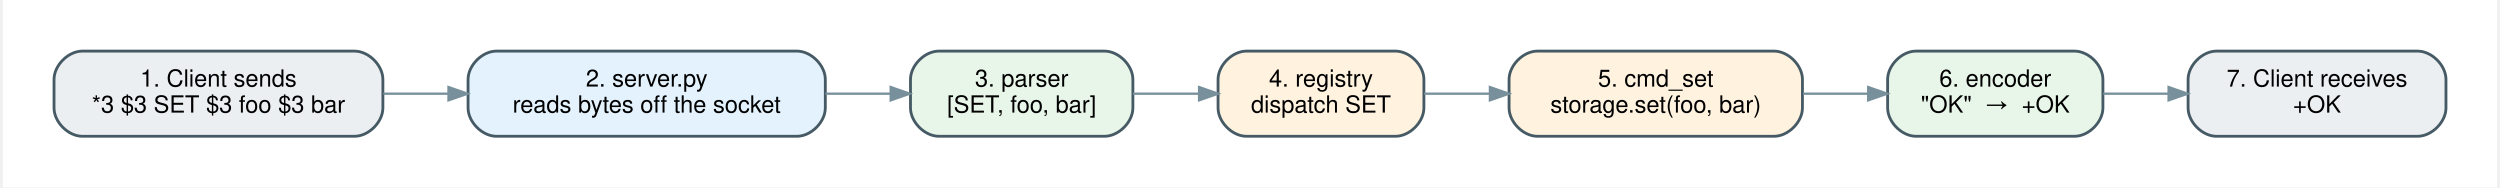
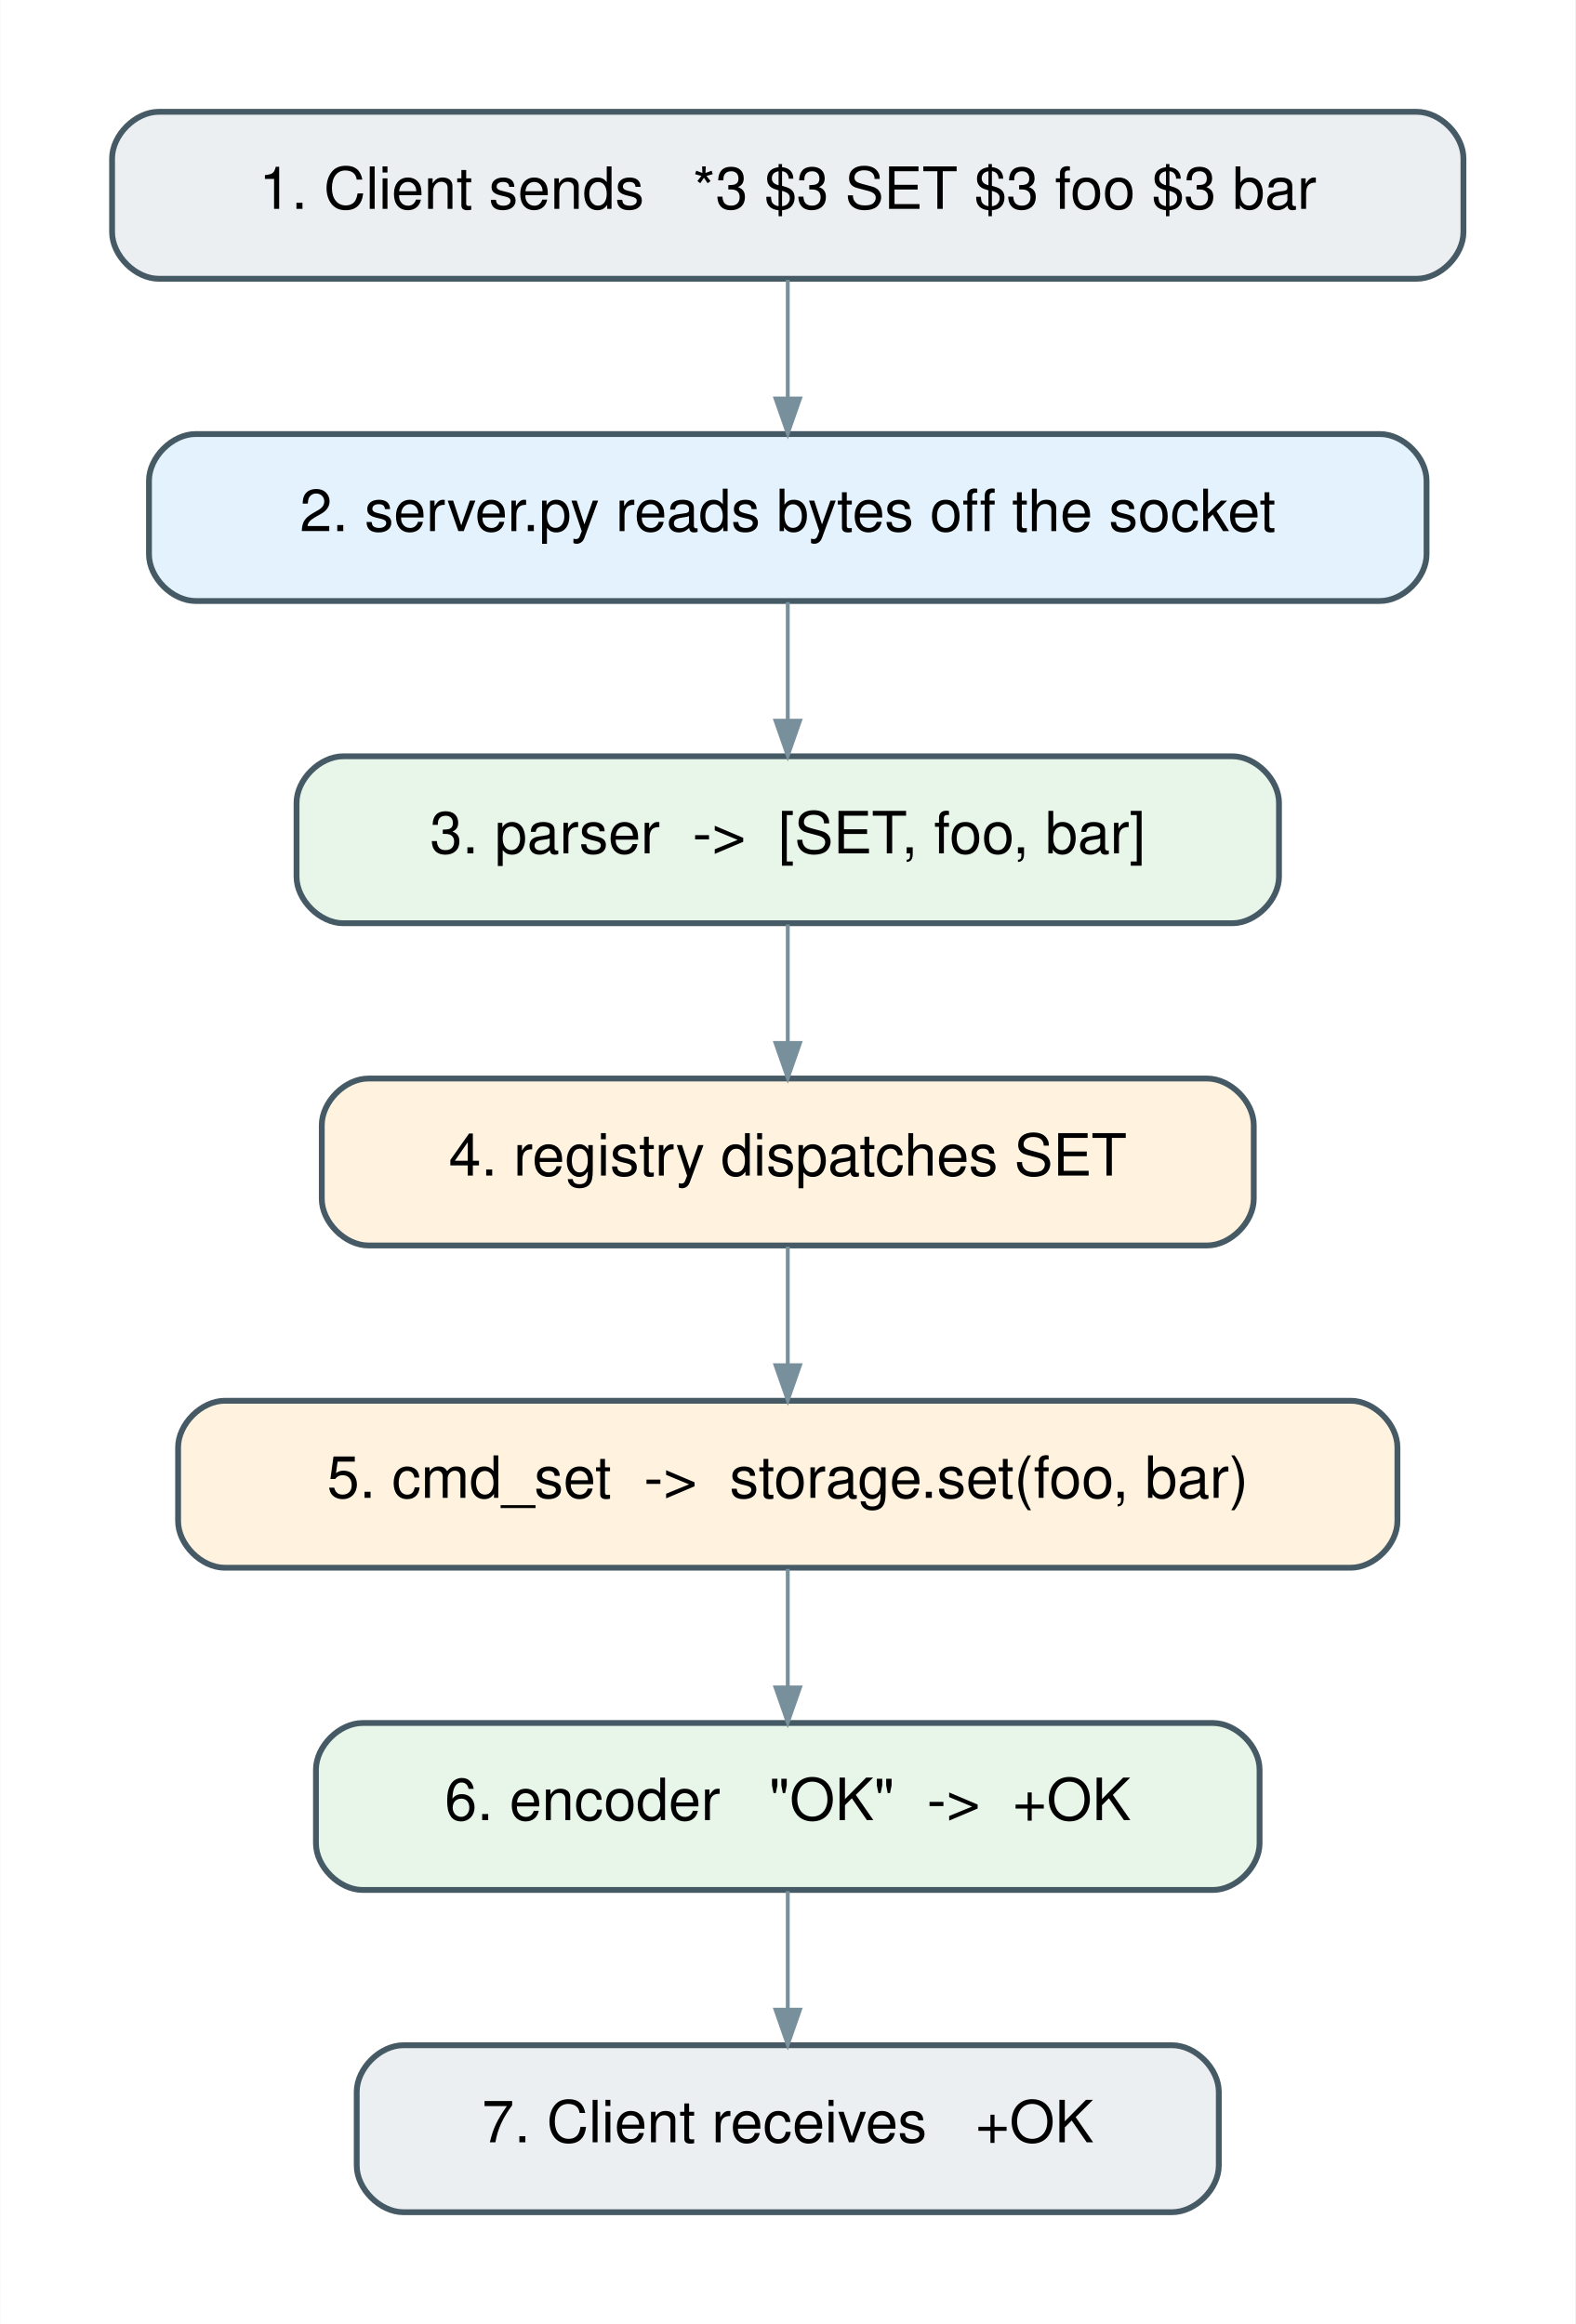
- <svg xmlns="http://www.w3.org/2000/svg" width="1054pt" height="79pt" viewBox="0.00 0.00 1054.20 79.20">
-   <g id="graph0" class="graph" transform="scale(1 1) rotate(0) translate(21.6 57.6)">
-     <polygon fill="white" stroke="transparent" points="-21.6,21.6 -21.6,-57.6 1032.6,-57.6 1032.6,21.6 -21.6,21.6" />
+ <svg xmlns="http://www.w3.org/2000/svg" width="406pt" height="599pt" viewBox="0.00 0.00 405.60 598.60">
+   <g id="graph0" class="graph" transform="scale(1 1) rotate(0) translate(28.8 569.8)">
+     <polygon fill="white" stroke="transparent" points="-28.8,28.8 -28.8,-569.8 376.8,-569.8 376.8,28.8 -28.8,28.8" />
    <g id="node1" class="node">
-       <path fill="#eceff1" stroke="#455a64" stroke-width="1.2" d="M127,-36C127,-36 12,-36 12,-36 6,-36 0,-30 0,-24 0,-24 0,-12 0,-12 0,-6 6,0 12,0 12,0 127,0 127,0 133,0 139,-6 139,-12 139,-12 139,-24 139,-24 139,-30 133,-36 127,-36" />
-       <text text-anchor="middle" x="69.5" y="-21" font-family="Helvetica,sans-Serif" font-size="10.00">1. Client sends</text>
-       <text text-anchor="middle" x="69.5" y="-10" font-family="Helvetica,sans-Serif" font-size="10.00">*3 $3 SET $3 foo $3 bar</text>
+       <path fill="#eceff1" stroke="#455a64" stroke-width="1.5" d="M336,-541C336,-541 12,-541 12,-541 6,-541 0,-535 0,-529 0,-529 0,-510 0,-510 0,-504 6,-498 12,-498 12,-498 336,-498 336,-498 342,-498 348,-504 348,-510 348,-510 348,-529 348,-529 348,-535 342,-541 336,-541" />
+       <text text-anchor="middle" x="174" y="-516" font-family="Helvetica,sans-Serif" font-size="15.00">1. Client sends   *3 $3 SET $3 foo $3 bar</text>
    </g>
    <g id="node2" class="node">
-       <path fill="#e3f2fd" stroke="#455a64" stroke-width="1.2" d="M314,-36C314,-36 187,-36 187,-36 181,-36 175,-30 175,-24 175,-24 175,-12 175,-12 175,-6 181,0 187,0 187,0 314,0 314,0 320,0 326,-6 326,-12 326,-12 326,-24 326,-24 326,-30 320,-36 314,-36" />
-       <text text-anchor="middle" x="250.5" y="-21" font-family="Helvetica,sans-Serif" font-size="10.00">2. server.py</text>
-       <text text-anchor="middle" x="250.5" y="-10" font-family="Helvetica,sans-Serif" font-size="10.00">reads bytes off the socket</text>
+       <path fill="#e3f2fd" stroke="#455a64" stroke-width="1.5" d="M326.5,-458C326.5,-458 21.5,-458 21.5,-458 15.5,-458 9.5,-452 9.5,-446 9.5,-446 9.5,-427 9.5,-427 9.5,-421 15.5,-415 21.5,-415 21.5,-415 326.5,-415 326.5,-415 332.5,-415 338.5,-421 338.5,-427 338.5,-427 338.5,-446 338.5,-446 338.5,-452 332.5,-458 326.5,-458" />
+       <text text-anchor="middle" x="174" y="-433" font-family="Helvetica,sans-Serif" font-size="15.00">2. server.py reads bytes off the socket</text>
    </g>
    <g id="edge1" class="edge">
-       <path fill="none" stroke="#78909c" d="M139.19,-18C148.19,-18 157.49,-18 166.69,-18" />
-       <polygon fill="#78909c" stroke="#78909c" points="166.74,-20.8 174.74,-18 166.74,-15.2 166.74,-20.8" />
+       <path fill="none" stroke="#78909c" d="M174,-497.69C174,-497.69 174,-467.16 174,-467.16" />
+       <polygon fill="#78909c" stroke="#78909c" points="177.15,-467.16 174,-458.16 170.85,-467.16 177.15,-467.16" />
    </g>
    <g id="node3" class="node">
-       <path fill="#e8f5e9" stroke="#455a64" stroke-width="1.2" d="M444,-36C444,-36 374,-36 374,-36 368,-36 362,-30 362,-24 362,-24 362,-12 362,-12 362,-6 368,0 374,0 374,0 444,0 444,0 450,0 456,-6 456,-12 456,-12 456,-24 456,-24 456,-30 450,-36 444,-36" />
-       <text text-anchor="middle" x="409" y="-21" font-family="Helvetica,sans-Serif" font-size="10.00">3. parser</text>
-       <text text-anchor="middle" x="409" y="-10" font-family="Helvetica,sans-Serif" font-size="10.00">[SET, foo, bar]</text>
+       <path fill="#e8f5e9" stroke="#455a64" stroke-width="1.5" d="M288.5,-375C288.5,-375 59.5,-375 59.5,-375 53.5,-375 47.5,-369 47.5,-363 47.5,-363 47.5,-344 47.5,-344 47.5,-338 53.5,-332 59.5,-332 59.5,-332 288.5,-332 288.5,-332 294.5,-332 300.5,-338 300.5,-344 300.5,-344 300.5,-363 300.5,-363 300.5,-369 294.5,-375 288.5,-375" />
+       <text text-anchor="middle" x="174" y="-350" font-family="Helvetica,sans-Serif" font-size="15.00">3. parser  -&gt;  [SET, foo, bar]</text>
    </g>
    <g id="edge2" class="edge">
-       <path fill="none" stroke="#78909c" d="M326.08,-18C335.37,-18 344.72,-18 353.61,-18" />
-       <polygon fill="#78909c" stroke="#78909c" points="353.64,-20.8 361.64,-18 353.64,-15.2 353.64,-20.8" />
+       <path fill="none" stroke="#78909c" d="M174,-414.69C174,-414.69 174,-384.16 174,-384.16" />
+       <polygon fill="#78909c" stroke="#78909c" points="177.15,-384.16 174,-375.16 170.85,-384.16 177.15,-384.16" />
    </g>
    <g id="node4" class="node">
-       <path fill="#fff3e0" stroke="#455a64" stroke-width="1.2" d="M567,-36C567,-36 504,-36 504,-36 498,-36 492,-30 492,-24 492,-24 492,-12 492,-12 492,-6 498,0 504,0 504,0 567,0 567,0 573,0 579,-6 579,-12 579,-12 579,-24 579,-24 579,-30 573,-36 567,-36" />
-       <text text-anchor="middle" x="535.5" y="-21" font-family="Helvetica,sans-Serif" font-size="10.00">4. registry</text>
-       <text text-anchor="middle" x="535.5" y="-10" font-family="Helvetica,sans-Serif" font-size="10.00">dispatch SET</text>
+       <path fill="#fff3e0" stroke="#455a64" stroke-width="1.5" d="M282,-292C282,-292 66,-292 66,-292 60,-292 54,-286 54,-280 54,-280 54,-261 54,-261 54,-255 60,-249 66,-249 66,-249 282,-249 282,-249 288,-249 294,-255 294,-261 294,-261 294,-280 294,-280 294,-286 288,-292 282,-292" />
+       <text text-anchor="middle" x="174" y="-267" font-family="Helvetica,sans-Serif" font-size="15.00">4. registry dispatches SET</text>
    </g>
    <g id="edge3" class="edge">
-       <path fill="none" stroke="#78909c" d="M456.01,-18C465.11,-18 474.72,-18 483.97,-18" />
-       <polygon fill="#78909c" stroke="#78909c" points="483.98,-20.8 491.98,-18 483.98,-15.2 483.98,-20.8" />
+       <path fill="none" stroke="#78909c" d="M174,-331.69C174,-331.69 174,-301.16 174,-301.16" />
+       <polygon fill="#78909c" stroke="#78909c" points="177.15,-301.16 174,-292.16 170.85,-301.16 177.15,-301.16" />
    </g>
    <g id="node5" class="node">
-       <path fill="#fff3e0" stroke="#455a64" stroke-width="1.2" d="M727,-36C727,-36 627,-36 627,-36 621,-36 615,-30 615,-24 615,-24 615,-12 615,-12 615,-6 621,0 627,0 627,0 727,0 727,0 733,0 739,-6 739,-12 739,-12 739,-24 739,-24 739,-30 733,-36 727,-36" />
-       <text text-anchor="middle" x="677" y="-21" font-family="Helvetica,sans-Serif" font-size="10.00">5. cmd_set</text>
-       <text text-anchor="middle" x="677" y="-10" font-family="Helvetica,sans-Serif" font-size="10.00">storage.set(foo, bar)</text>
+       <path fill="#fff3e0" stroke="#455a64" stroke-width="1.5" d="M319,-209C319,-209 29,-209 29,-209 23,-209 17,-203 17,-197 17,-197 17,-178 17,-178 17,-172 23,-166 29,-166 29,-166 319,-166 319,-166 325,-166 331,-172 331,-178 331,-178 331,-197 331,-197 331,-203 325,-209 319,-209" />
+       <text text-anchor="middle" x="174" y="-184" font-family="Helvetica,sans-Serif" font-size="15.00">5. cmd_set  -&gt;  storage.set(foo, bar)</text>
    </g>
    <g id="edge4" class="edge">
-       <path fill="none" stroke="#78909c" d="M579.11,-18C587.85,-18 597.26,-18 606.66,-18" />
-       <polygon fill="#78909c" stroke="#78909c" points="606.91,-20.8 614.91,-18 606.91,-15.2 606.91,-20.8" />
+       <path fill="none" stroke="#78909c" d="M174,-248.69C174,-248.69 174,-218.16 174,-218.16" />
+       <polygon fill="#78909c" stroke="#78909c" points="177.15,-218.16 174,-209.16 170.85,-218.16 177.15,-218.16" />
    </g>
    <g id="node6" class="node">
-       <path fill="#e8f5e9" stroke="#455a64" stroke-width="1.2" d="M854,-36C854,-36 787,-36 787,-36 781,-36 775,-30 775,-24 775,-24 775,-12 775,-12 775,-6 781,0 787,0 787,0 854,0 854,0 860,0 866,-6 866,-12 866,-12 866,-24 866,-24 866,-30 860,-36 854,-36" />
-       <text text-anchor="middle" x="820.5" y="-21" font-family="Helvetica,sans-Serif" font-size="10.00">6. encoder</text>
-       <text text-anchor="middle" x="820.5" y="-10" font-family="Helvetica,sans-Serif" font-size="10.00">"OK"  →  +OK</text>
+       <path fill="#e8f5e9" stroke="#455a64" stroke-width="1.5" d="M283.5,-126C283.5,-126 64.5,-126 64.5,-126 58.5,-126 52.5,-120 52.5,-114 52.5,-114 52.5,-95 52.5,-95 52.5,-89 58.5,-83 64.5,-83 64.5,-83 283.5,-83 283.5,-83 289.5,-83 295.5,-89 295.5,-95 295.5,-95 295.5,-114 295.5,-114 295.5,-120 289.5,-126 283.5,-126" />
+       <text text-anchor="middle" x="174" y="-101" font-family="Helvetica,sans-Serif" font-size="15.00">6. encoder   "OK"  -&gt;  +OK</text>
    </g>
    <g id="edge5" class="edge">
-       <path fill="none" stroke="#78909c" d="M739.24,-18C748.39,-18 757.76,-18 766.71,-18" />
-       <polygon fill="#78909c" stroke="#78909c" points="766.8,-20.8 774.8,-18 766.8,-15.2 766.8,-20.8" />
+       <path fill="none" stroke="#78909c" d="M174,-165.69C174,-165.69 174,-135.16 174,-135.16" />
+       <polygon fill="#78909c" stroke="#78909c" points="177.15,-135.16 174,-126.16 170.85,-135.16 177.15,-135.16" />
    </g>
    <g id="node7" class="node">
-       <path fill="#eceff1" stroke="#455a64" stroke-width="1.2" d="M999,-36C999,-36 914,-36 914,-36 908,-36 902,-30 902,-24 902,-24 902,-12 902,-12 902,-6 908,0 914,0 914,0 999,0 999,0 1005,0 1011,-6 1011,-12 1011,-12 1011,-24 1011,-24 1011,-30 1005,-36 999,-36" />
-       <text text-anchor="middle" x="956.5" y="-21" font-family="Helvetica,sans-Serif" font-size="10.00">7. Client receives</text>
-       <text text-anchor="middle" x="956.5" y="-10" font-family="Helvetica,sans-Serif" font-size="10.00">+OK</text>
+       <path fill="#eceff1" stroke="#455a64" stroke-width="1.5" d="M273,-43C273,-43 75,-43 75,-43 69,-43 63,-37 63,-31 63,-31 63,-12 63,-12 63,-6 69,0 75,0 75,0 273,0 273,0 279,0 285,-6 285,-12 285,-12 285,-31 285,-31 285,-37 279,-43 273,-43" />
+       <text text-anchor="middle" x="174" y="-18" font-family="Helvetica,sans-Serif" font-size="15.00">7. Client receives   +OK</text>
    </g>
    <g id="edge6" class="edge">
-       <path fill="none" stroke="#78909c" d="M866.12,-18C874.95,-18 884.37,-18 893.66,-18" />
-       <polygon fill="#78909c" stroke="#78909c" points="893.77,-20.8 901.77,-18 893.77,-15.2 893.77,-20.8" />
+       <path fill="none" stroke="#78909c" d="M174,-82.69C174,-82.69 174,-52.16 174,-52.16" />
+       <polygon fill="#78909c" stroke="#78909c" points="177.15,-52.16 174,-43.16 170.85,-52.16 177.15,-52.16" />
    </g>
  </g>
</svg>
